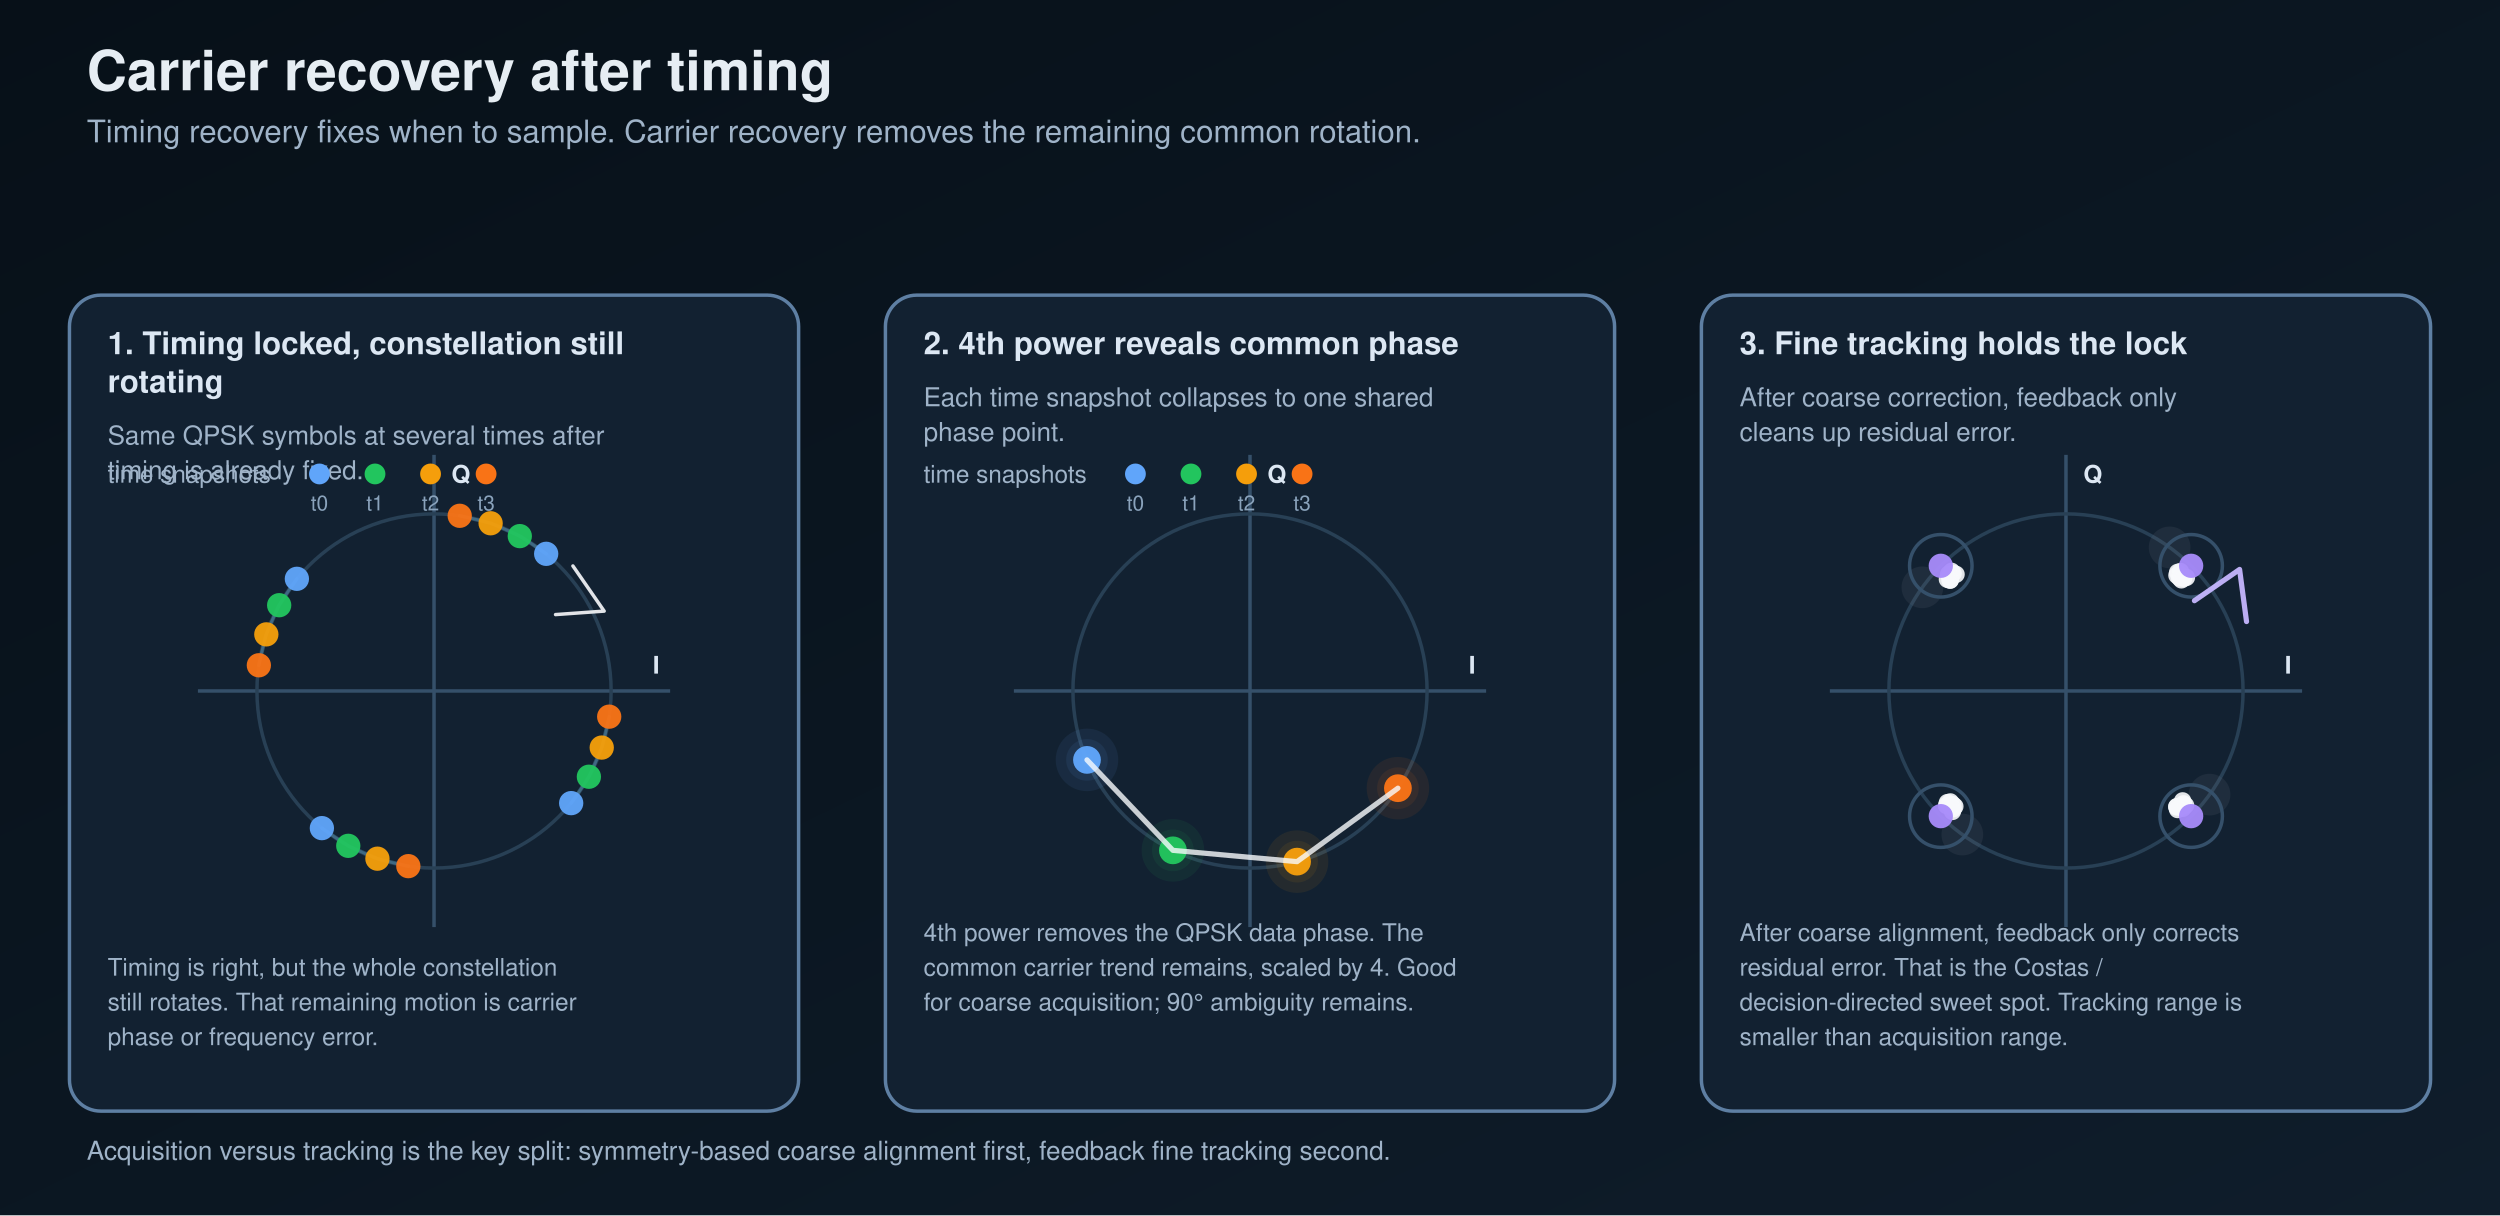
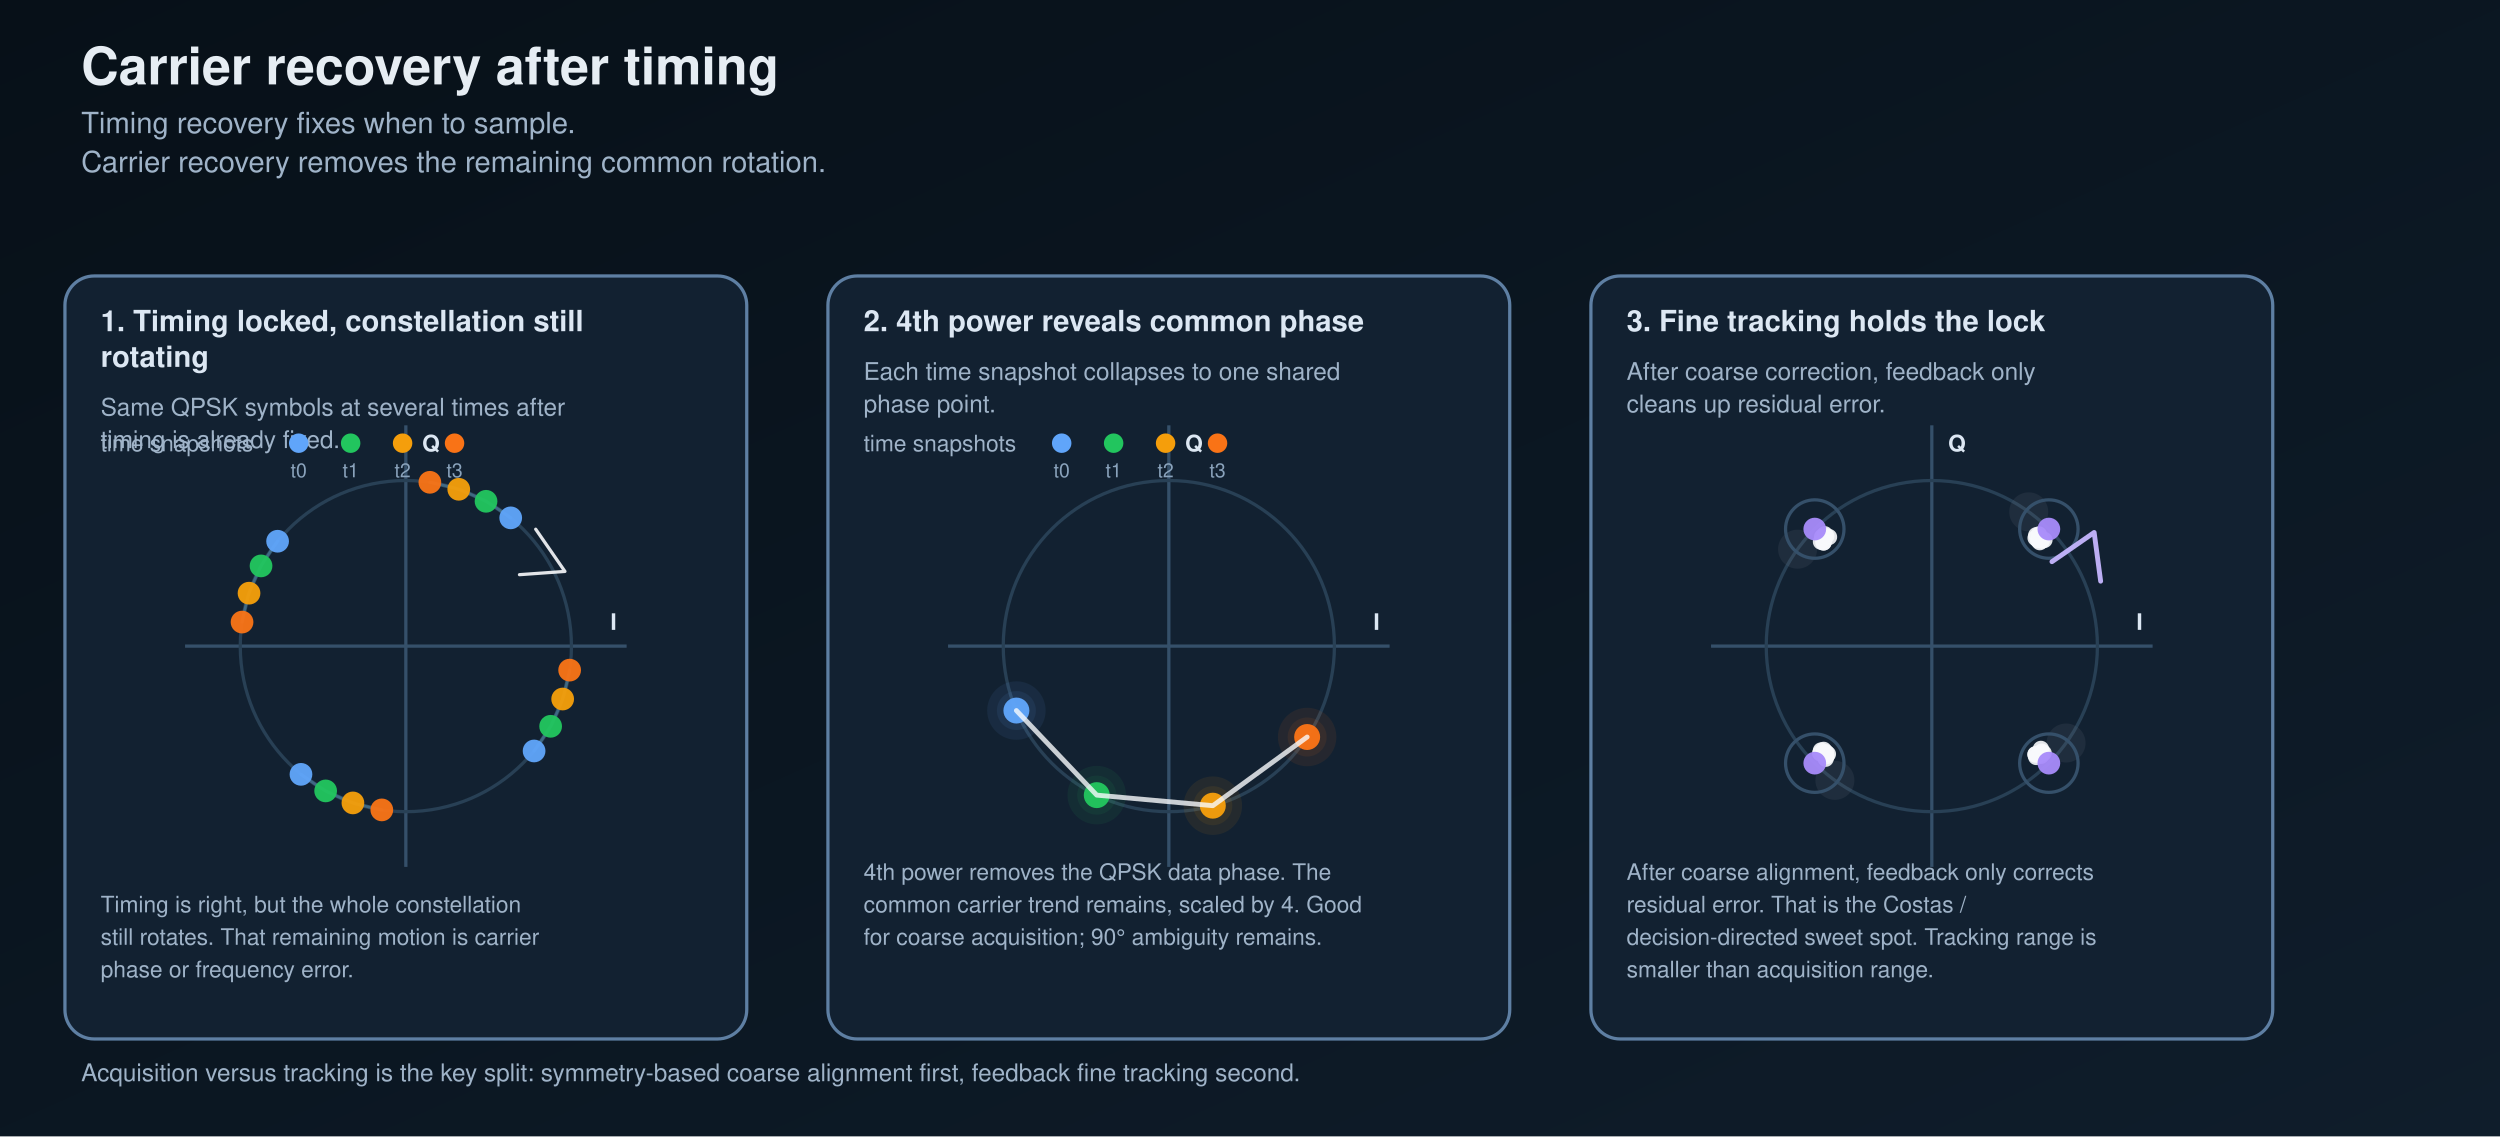
- <svg xmlns="http://www.w3.org/2000/svg" width="1440" height="700" viewBox="0 0 1440 700">
+ <svg xmlns="http://www.w3.org/2000/svg" width="1540" height="700" viewBox="0 0 1540 700">
  <defs>
    <linearGradient id="bg" x1="0" y1="0" x2="1" y2="1">
      <stop offset="0%" stop-color="#071018" />
      <stop offset="100%" stop-color="#0f1d2b" />
    </linearGradient>
    <style>
    .title { font: 700 32px Helvetica, Arial, sans-serif; fill: #e6edf3; }
    .subtitle { font: 500 18px Helvetica, Arial, sans-serif; fill: #9fb3c8; }
    .label { font: 700 18px Helvetica, Arial, sans-serif; fill: #dce7f3; }
    .small { font: 500 15px Helvetica, Arial, sans-serif; fill: #9fb3c8; }
    .tiny { font: 500 14px Helvetica, Arial, sans-serif; fill: #9fb3c8; }
    .micro { font: 500 12px Helvetica, Arial, sans-serif; fill: #8aa3bc; }
    .axislabel { font: 600 14px Helvetica, Arial, sans-serif; fill: #dce7f3; }
    .panel { fill: #122131; stroke: #5e7fa3; stroke-width: 2; rx: 18; }
  </style>
  </defs>
-   <rect width="1440" height="700" fill="url(#bg)" />
+   <rect width="1540" height="700" fill="url(#bg)" />
  <text x="50.0" y="52.0" class="title" text-anchor="start">Carrier recovery after timing</text>
  <text x="50.0" y="82.0" class="subtitle" text-anchor="start">
-     <tspan x="50.0" dy="0">Timing recovery fixes when to sample. Carrier recovery removes the remaining common rotation.</tspan>
+     <tspan x="50.0" dy="0">Timing recovery fixes when to sample.</tspan>
+     <tspan x="50.0" dy="24.0">Carrier recovery removes the remaining common rotation.</tspan>
  </text>
  <rect x="40.0" y="170.0" width="420.0" height="470.0" class="panel" />
  <text x="62.0" y="204.0" class="label" text-anchor="start">
    <tspan x="62.0" dy="0">1. Timing locked, constellation still</tspan>
    <tspan x="62.0" dy="22.0">rotating</tspan>
  </text>
  <text x="62.0" y="256.0" class="small" text-anchor="start">
    <tspan x="62.0" dy="0">Same QPSK symbols at several times after</tspan>
    <tspan x="62.0" dy="20.0">timing is already fixed.</tspan>
  </text>
  <rect x="510.0" y="170.0" width="420.0" height="470.0" class="panel" />
  <text x="532.0" y="204.0" class="label" text-anchor="start">
    <tspan x="532.0" dy="0">2. 4th power reveals common phase</tspan>
  </text>
  <text x="532.0" y="234.0" class="small" text-anchor="start">
    <tspan x="532.0" dy="0">Each time snapshot collapses to one shared</tspan>
    <tspan x="532.0" dy="20.0">phase point.</tspan>
  </text>
  <rect x="980.0" y="170.0" width="420.0" height="470.0" class="panel" />
  <text x="1002.0" y="204.0" class="label" text-anchor="start">
    <tspan x="1002.0" dy="0">3. Fine tracking holds the lock</tspan>
  </text>
  <text x="1002.0" y="234.0" class="small" text-anchor="start">
    <tspan x="1002.0" dy="0">After coarse correction, feedback only</tspan>
    <tspan x="1002.0" dy="20.0">cleans up residual error.</tspan>
  </text>
  <line x1="114.0" y1="398.0" x2="386.0" y2="398.0" stroke="#35506a" stroke-width="2.0" opacity="1.0" />
  <line x1="250.0" y1="262.0" x2="250.0" y2="534.0" stroke="#35506a" stroke-width="2.0" opacity="1.0" />
  <circle cx="250.0" cy="398.0" r="102.0" fill="none" opacity="1.0" stroke="#284055" stroke-width="2.0" />
  <text x="376.0" y="388.0" class="axislabel" text-anchor="start">I</text>
  <text x="260.0" y="278.0" class="axislabel" text-anchor="start">Q</text>
  <text x="62.0" y="278.0" class="tiny" text-anchor="start">time snapshots</text>
  <circle cx="184.0" cy="273.0" r="6.0" fill="#60a5fa" opacity="1.0" />
  <text x="184.0" y="294.0" class="micro" text-anchor="middle">t0</text>
  <circle cx="216.0" cy="273.0" r="6.0" fill="#22c55e" opacity="1.0" />
  <text x="216.0" y="294.0" class="micro" text-anchor="middle">t1</text>
  <circle cx="248.0" cy="273.0" r="6.0" fill="#f59e0b" opacity="1.0" />
  <text x="248.0" y="294.0" class="micro" text-anchor="middle">t2</text>
  <circle cx="280.0" cy="273.0" r="6.0" fill="#f97316" opacity="1.0" />
  <text x="280.0" y="294.0" class="micro" text-anchor="middle">t3</text>
  <polyline points="314.6,319.0 299.4,308.8 282.6,301.4 264.8,297.1" fill="none" stroke="#7dd3fc" stroke-width="2.0" opacity="0.28" stroke-linecap="round" stroke-linejoin="round" />
  <polyline points="171.0,333.4 160.8,348.6 153.4,365.4 149.1,383.2" fill="none" stroke="#7dd3fc" stroke-width="2.0" opacity="0.28" stroke-linecap="round" stroke-linejoin="round" />
  <polyline points="185.4,477.0 200.6,487.2 217.4,494.6 235.2,498.9" fill="none" stroke="#7dd3fc" stroke-width="2.0" opacity="0.28" stroke-linecap="round" stroke-linejoin="round" />
  <polyline points="329.0,462.6 339.2,447.4 346.6,430.6 350.9,412.8" fill="none" stroke="#7dd3fc" stroke-width="2.0" opacity="0.28" stroke-linecap="round" stroke-linejoin="round" />
  <circle cx="314.6" cy="319.0" r="7.0" fill="#60a5fa" opacity="0.95" />
  <circle cx="171.0" cy="333.4" r="7.0" fill="#60a5fa" opacity="0.95" />
  <circle cx="185.4" cy="477.0" r="7.0" fill="#60a5fa" opacity="0.95" />
  <circle cx="329.0" cy="462.6" r="7.0" fill="#60a5fa" opacity="0.95" />
  <circle cx="299.4" cy="308.8" r="7.0" fill="#22c55e" opacity="0.95" />
  <circle cx="160.8" cy="348.6" r="7.0" fill="#22c55e" opacity="0.95" />
  <circle cx="200.6" cy="487.2" r="7.0" fill="#22c55e" opacity="0.95" />
  <circle cx="339.2" cy="447.4" r="7.0" fill="#22c55e" opacity="0.95" />
  <circle cx="282.6" cy="301.4" r="7.0" fill="#f59e0b" opacity="0.95" />
  <circle cx="153.4" cy="365.4" r="7.0" fill="#f59e0b" opacity="0.95" />
  <circle cx="217.4" cy="494.6" r="7.0" fill="#f59e0b" opacity="0.95" />
  <circle cx="346.6" cy="430.6" r="7.0" fill="#f59e0b" opacity="0.95" />
  <circle cx="264.8" cy="297.1" r="7.0" fill="#f97316" opacity="0.95" />
  <circle cx="149.1" cy="383.2" r="7.0" fill="#f97316" opacity="0.95" />
  <circle cx="235.2" cy="498.9" r="7.0" fill="#f97316" opacity="0.95" />
  <circle cx="350.9" cy="412.8" r="7.0" fill="#f97316" opacity="0.95" />
  <polyline points="330.0,326.0 348.0,352.0 320.0,354.0" fill="none" stroke="#f8fafc" stroke-width="2.0" opacity="0.9" stroke-linecap="round" stroke-linejoin="round" />
  <text x="62.0" y="562.0" class="tiny" text-anchor="start">
    <tspan x="62.0" dy="0">Timing is right, but the whole constellation</tspan>
    <tspan x="62.0" dy="20.0">still rotates. That remaining motion is carrier</tspan>
    <tspan x="62.0" dy="20.0">phase or frequency error.</tspan>
  </text>
  <line x1="584.0" y1="398.0" x2="856.0" y2="398.0" stroke="#35506a" stroke-width="2.0" opacity="1.0" />
  <line x1="720.0" y1="262.0" x2="720.0" y2="534.0" stroke="#35506a" stroke-width="2.0" opacity="1.0" />
  <circle cx="720.0" cy="398.0" r="102.0" fill="none" opacity="1.0" stroke="#284055" stroke-width="2.0" />
  <text x="846.0" y="388.0" class="axislabel" text-anchor="start">I</text>
  <text x="730.0" y="278.0" class="axislabel" text-anchor="start">Q</text>
  <text x="532.0" y="278.0" class="tiny" text-anchor="start">time snapshots</text>
  <circle cx="654.0" cy="273.0" r="6.0" fill="#60a5fa" opacity="1.0" />
  <text x="654.0" y="294.0" class="micro" text-anchor="middle">t0</text>
  <circle cx="686.0" cy="273.0" r="6.0" fill="#22c55e" opacity="1.0" />
  <text x="686.0" y="294.0" class="micro" text-anchor="middle">t1</text>
  <circle cx="718.0" cy="273.0" r="6.0" fill="#f59e0b" opacity="1.0" />
  <text x="718.0" y="294.0" class="micro" text-anchor="middle">t2</text>
  <circle cx="750.0" cy="273.0" r="6.0" fill="#f97316" opacity="1.0" />
  <text x="750.0" y="294.0" class="micro" text-anchor="middle">t3</text>
  <circle cx="626.1" cy="437.7" r="18.0" fill="#60a5fa" opacity="0.08" />
  <circle cx="626.1" cy="437.7" r="12.0" fill="#60a5fa" opacity="0.08" />
  <circle cx="626.1" cy="437.7" r="7.0" fill="#60a5fa" opacity="0.08" />
  <circle cx="626.1" cy="437.7" r="3.5" fill="#60a5fa" opacity="0.08" />
  <circle cx="626.1" cy="437.7" r="8.0" fill="#60a5fa" opacity="0.96" />
  <circle cx="675.6" cy="489.8" r="18.0" fill="#22c55e" opacity="0.08" />
  <circle cx="675.6" cy="489.8" r="12.0" fill="#22c55e" opacity="0.08" />
  <circle cx="675.6" cy="489.8" r="7.0" fill="#22c55e" opacity="0.08" />
  <circle cx="675.6" cy="489.8" r="3.5" fill="#22c55e" opacity="0.08" />
  <circle cx="675.6" cy="489.8" r="8.0" fill="#22c55e" opacity="0.96" />
  <circle cx="747.1" cy="496.3" r="18.0" fill="#f59e0b" opacity="0.08" />
  <circle cx="747.1" cy="496.3" r="12.0" fill="#f59e0b" opacity="0.08" />
  <circle cx="747.1" cy="496.3" r="7.0" fill="#f59e0b" opacity="0.08" />
  <circle cx="747.1" cy="496.3" r="3.5" fill="#f59e0b" opacity="0.08" />
  <circle cx="747.1" cy="496.3" r="8.0" fill="#f59e0b" opacity="0.96" />
  <circle cx="805.2" cy="454.0" r="18.0" fill="#f97316" opacity="0.08" />
  <circle cx="805.2" cy="454.0" r="12.0" fill="#f97316" opacity="0.08" />
  <circle cx="805.2" cy="454.0" r="7.0" fill="#f97316" opacity="0.08" />
  <circle cx="805.2" cy="454.0" r="3.5" fill="#f97316" opacity="0.08" />
  <circle cx="805.2" cy="454.0" r="8.0" fill="#f97316" opacity="0.96" />
  <polyline points="626.1,437.7 675.6,489.8 747.1,496.3 805.2,454.0" fill="none" stroke="#f8fafc" stroke-width="3.0" opacity="0.8" stroke-linecap="round" stroke-linejoin="round" />
  <text x="532.0" y="542.0" class="tiny" text-anchor="start">
    <tspan x="532.0" dy="0">4th power removes the QPSK data phase. The</tspan>
    <tspan x="532.0" dy="20.0">common carrier trend remains, scaled by 4. Good</tspan>
    <tspan x="532.0" dy="20.0">for coarse acquisition; 90° ambiguity remains.</tspan>
  </text>
  <line x1="1054.0" y1="398.0" x2="1326.0" y2="398.0" stroke="#35506a" stroke-width="2.0" opacity="1.0" />
  <line x1="1190.0" y1="262.0" x2="1190.0" y2="534.0" stroke="#35506a" stroke-width="2.0" opacity="1.0" />
  <circle cx="1190.0" cy="398.0" r="102.0" fill="none" opacity="1.0" stroke="#284055" stroke-width="2.0" />
  <text x="1316.0" y="388.0" class="axislabel" text-anchor="start">I</text>
  <text x="1200.0" y="278.0" class="axislabel" text-anchor="start">Q</text>
  <circle cx="1249.7" cy="315.3" r="12.0" fill="#6b7280" opacity="0.15" />
  <circle cx="1107.3" cy="338.3" r="12.0" fill="#6b7280" opacity="0.15" />
  <circle cx="1130.3" cy="480.7" r="12.0" fill="#6b7280" opacity="0.15" />
  <circle cx="1272.7" cy="457.7" r="12.0" fill="#6b7280" opacity="0.15" />
  <circle cx="1262.1" cy="325.9" r="18.0" fill="none" opacity="1.0" stroke="#35506a" stroke-width="2.0" />
  <circle cx="1253.9" cy="331.4" r="5.0" fill="#f8fafc" opacity="0.9" />
  <circle cx="1254.3" cy="329.7" r="5.0" fill="#f8fafc" opacity="0.9" />
  <circle cx="1256.0" cy="329.2" r="5.0" fill="#f8fafc" opacity="0.9" />
  <circle cx="1255.4" cy="332.8" r="5.0" fill="#f8fafc" opacity="0.9" />
  <circle cx="1257.8" cy="333.1" r="5.0" fill="#f8fafc" opacity="0.9" />
  <circle cx="1259.4" cy="332.6" r="5.0" fill="#f8fafc" opacity="0.9" />
  <circle cx="1256.5" cy="334.0" r="5.0" fill="#f8fafc" opacity="0.9" />
  <circle cx="1256.2" cy="331.4" r="5.0" fill="#f8fafc" opacity="0.9" />
  <circle cx="1262.1" cy="325.9" r="7.0" fill="#a78bfa" opacity="0.95" />
  <circle cx="1117.9" cy="325.9" r="18.0" fill="none" opacity="1.0" stroke="#35506a" stroke-width="2.0" />
  <circle cx="1123.4" cy="334.1" r="5.0" fill="#f8fafc" opacity="0.9" />
  <circle cx="1123.7" cy="331.6" r="5.0" fill="#f8fafc" opacity="0.9" />
  <circle cx="1124.1" cy="329.1" r="5.0" fill="#f8fafc" opacity="0.9" />
  <circle cx="1126.7" cy="330.8" r="5.0" fill="#f8fafc" opacity="0.9" />
  <circle cx="1125.0" cy="330.3" r="5.0" fill="#f8fafc" opacity="0.9" />
  <circle cx="1122.4" cy="330.7" r="5.0" fill="#f8fafc" opacity="0.9" />
  <circle cx="1123.2" cy="334.2" r="5.0" fill="#f8fafc" opacity="0.9" />
  <circle cx="1121.7" cy="333.7" r="5.0" fill="#f8fafc" opacity="0.9" />
  <circle cx="1117.9" cy="325.9" r="7.0" fill="#a78bfa" opacity="0.95" />
  <circle cx="1117.9" cy="470.1" r="18.0" fill="none" opacity="1.0" stroke="#35506a" stroke-width="2.0" />
  <circle cx="1123.4" cy="461.9" r="5.0" fill="#f8fafc" opacity="0.9" />
  <circle cx="1121.7" cy="462.3" r="5.0" fill="#f8fafc" opacity="0.9" />
  <circle cx="1121.2" cy="464.0" r="5.0" fill="#f8fafc" opacity="0.9" />
  <circle cx="1124.8" cy="463.4" r="5.0" fill="#f8fafc" opacity="0.9" />
  <circle cx="1125.1" cy="465.8" r="5.0" fill="#f8fafc" opacity="0.9" />
  <circle cx="1124.6" cy="467.4" r="5.0" fill="#f8fafc" opacity="0.9" />
  <circle cx="1126.0" cy="464.5" r="5.0" fill="#f8fafc" opacity="0.9" />
  <circle cx="1123.4" cy="464.2" r="5.0" fill="#f8fafc" opacity="0.9" />
  <circle cx="1117.9" cy="470.1" r="7.0" fill="#a78bfa" opacity="0.95" />
  <circle cx="1262.1" cy="470.1" r="18.0" fill="none" opacity="1.0" stroke="#35506a" stroke-width="2.0" />
  <circle cx="1253.9" cy="464.6" r="5.0" fill="#f8fafc" opacity="0.9" />
  <circle cx="1256.4" cy="464.3" r="5.0" fill="#f8fafc" opacity="0.9" />
  <circle cx="1258.9" cy="463.9" r="5.0" fill="#f8fafc" opacity="0.9" />
  <circle cx="1257.2" cy="461.3" r="5.0" fill="#f8fafc" opacity="0.9" />
  <circle cx="1257.7" cy="463.0" r="5.0" fill="#f8fafc" opacity="0.9" />
  <circle cx="1257.3" cy="465.6" r="5.0" fill="#f8fafc" opacity="0.9" />
  <circle cx="1253.8" cy="464.8" r="5.0" fill="#f8fafc" opacity="0.9" />
  <circle cx="1254.3" cy="466.3" r="5.0" fill="#f8fafc" opacity="0.9" />
  <circle cx="1262.1" cy="470.1" r="7.0" fill="#a78bfa" opacity="0.95" />
  <polyline points="1264.0,346.0 1290.0,328.0 1294.0,358.0" fill="none" stroke="#c4b5fd" stroke-width="3.0" opacity="0.95" stroke-linecap="round" stroke-linejoin="round" />
  <text x="1002.0" y="542.0" class="tiny" text-anchor="start">
    <tspan x="1002.0" dy="0">After coarse alignment, feedback only corrects</tspan>
    <tspan x="1002.0" dy="20.0">residual error. That is the Costas /</tspan>
    <tspan x="1002.0" dy="20.0">decision-directed sweet spot. Tracking range is</tspan>
    <tspan x="1002.0" dy="20.0">smaller than acquisition range.</tspan>
  </text>
-   <text x="50.0" y="668.0" class="small" text-anchor="start">
+   <text x="50.0" y="666.0" class="small" text-anchor="start">
    <tspan x="50.0" dy="0">Acquisition versus tracking is the key split: symmetry-based coarse alignment first, feedback fine tracking second.</tspan>
  </text>
</svg>
